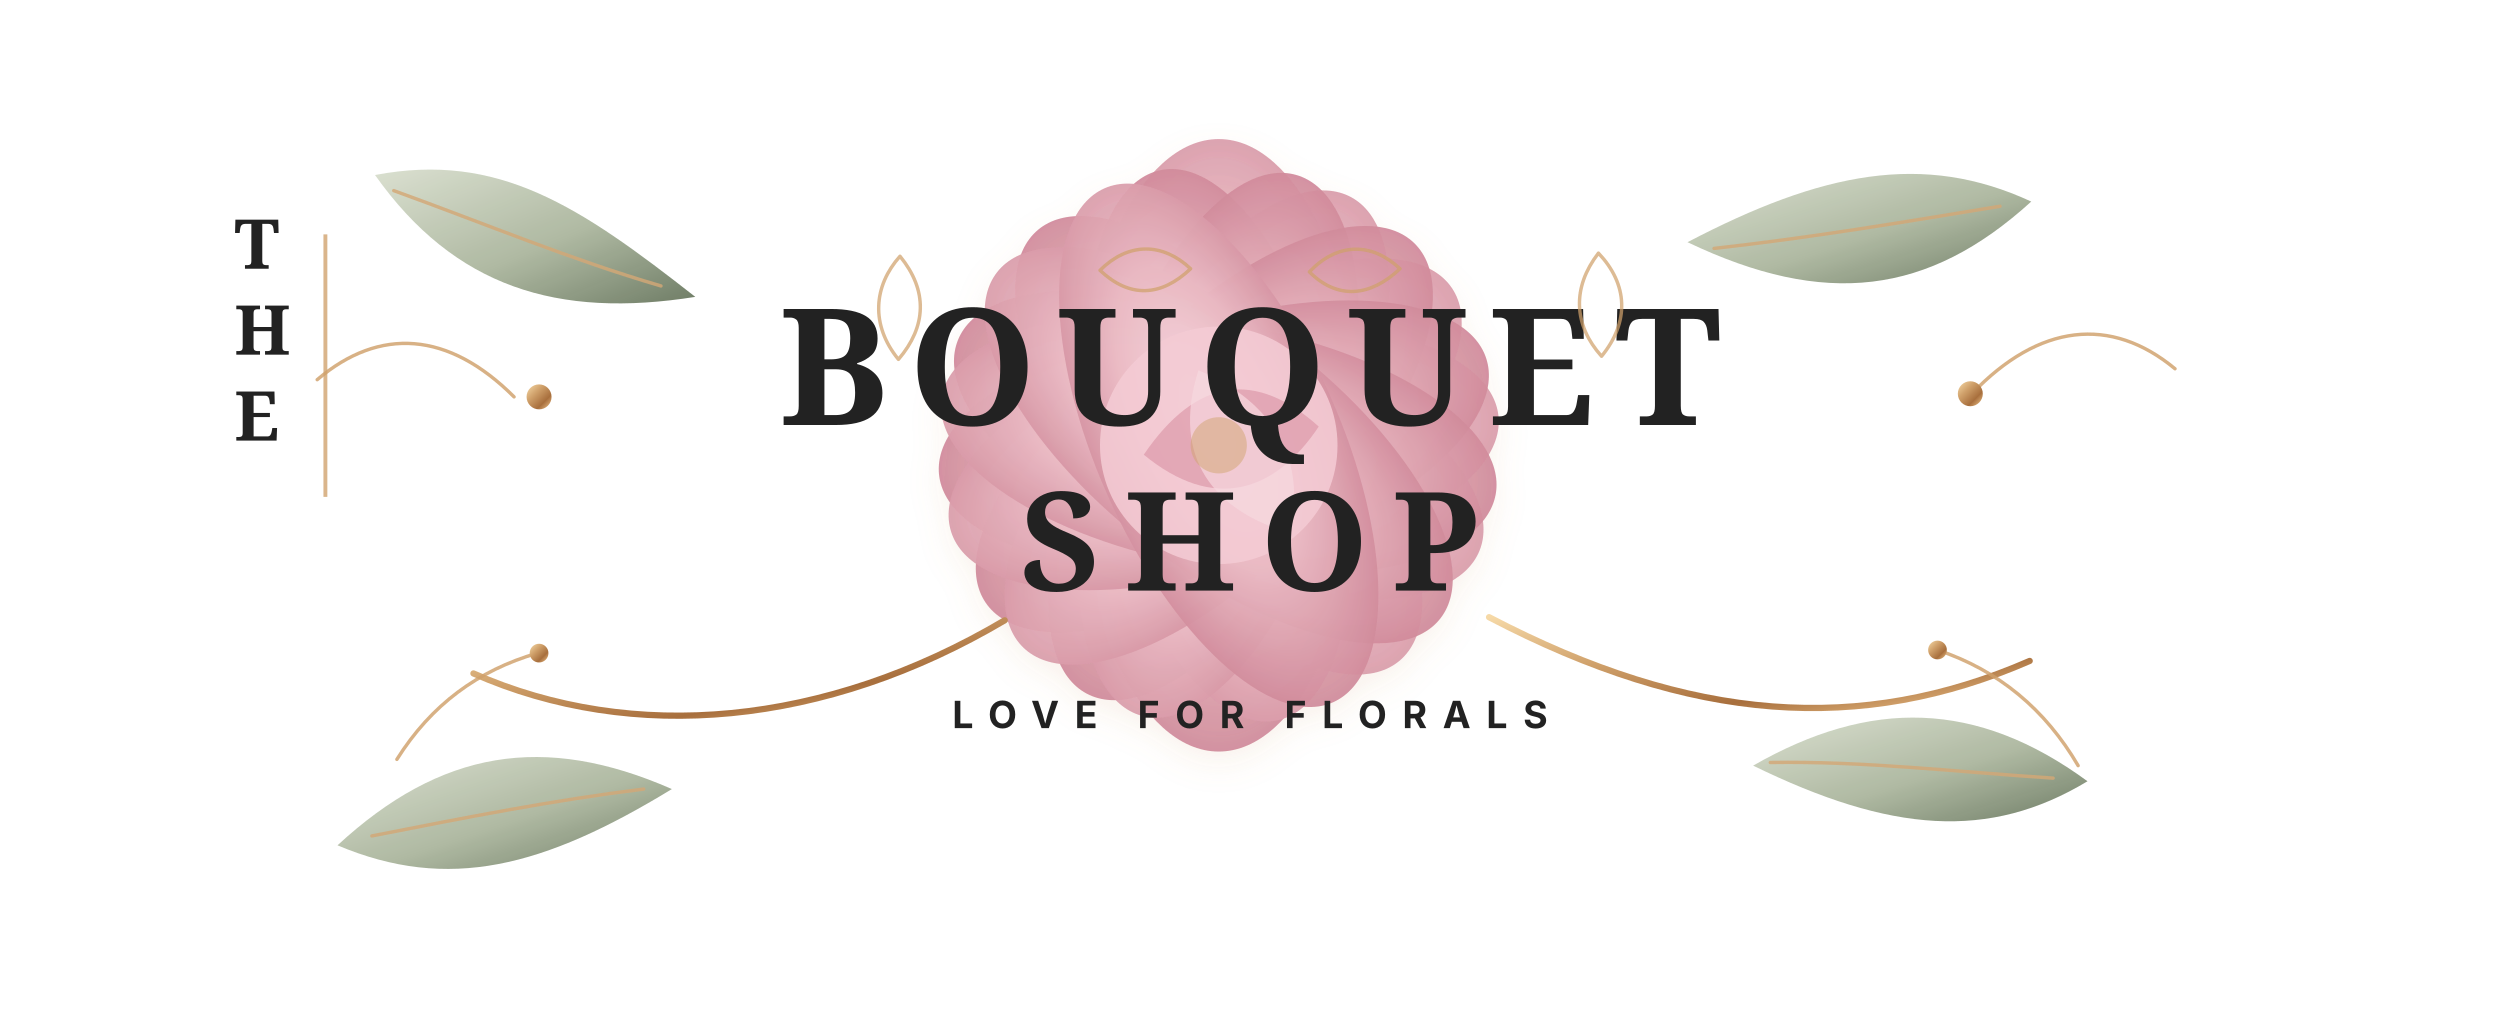
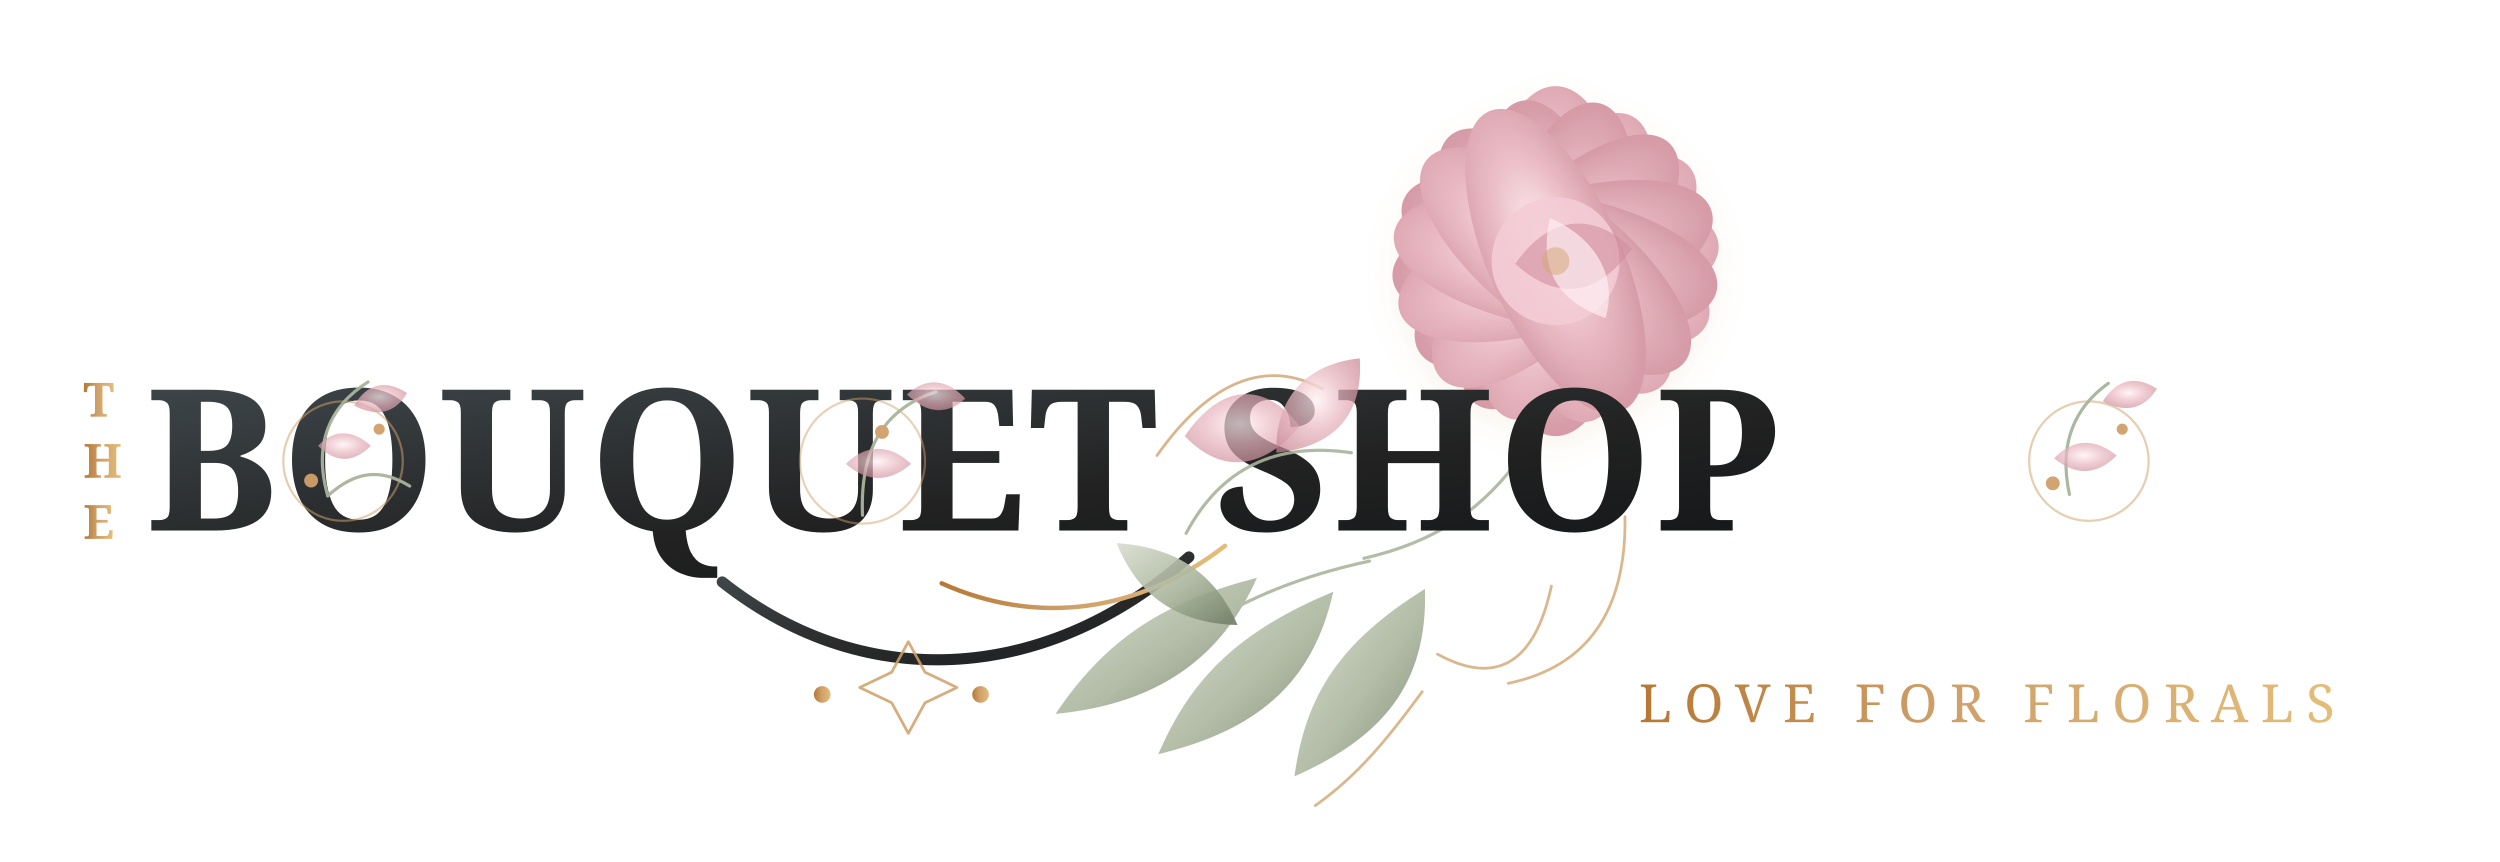
- <svg xmlns="http://www.w3.org/2000/svg" viewBox="0 0 1600 650" role="img" aria-labelledby="title desc">
+ <svg xmlns="http://www.w3.org/2000/svg" viewBox="0 0 1800 620" role="img" aria-labelledby="title desc">
  <defs>
-     <radialGradient id="peonyPetal" cx="50%" cy="45%" r="60%">
-       <stop offset="0%" stop-color="#F8DCE3" />
-       <stop offset="48%" stop-color="#E9B7C1" />
-       <stop offset="100%" stop-color="#C97C8E" />
+     <radialGradient id="petal" cx="48%" cy="44%" r="65%">
+       <stop offset="0%" stop-color="#FFF1F4" />
+       <stop offset="45%" stop-color="#E9B7C1" />
+       <stop offset="100%" stop-color="#C98593" />
    </radialGradient>
-     <linearGradient id="roseGold" x1="0%" y1="0%" x2="100%" y2="100%">
-       <stop offset="0%" stop-color="#F6D9A7" />
-       <stop offset="36%" stop-color="#CFA06A" />
-       <stop offset="70%" stop-color="#A86F3D" />
-       <stop offset="100%" stop-color="#F2C98F" />
+     <linearGradient id="ink" x1="0%" y1="0%" x2="100%" y2="100%">
+       <stop offset="0%" stop-color="#3D4549" />
+       <stop offset="55%" stop-color="#222222" />
+       <stop offset="100%" stop-color="#111416" />
    </linearGradient>
-     <linearGradient id="sageLeaf" x1="0%" y1="0%" x2="100%" y2="100%">
-       <stop offset="0%" stop-color="#D7DDCC" />
+     <linearGradient id="gold" x1="0%" y1="0%" x2="100%" y2="0%">
+       <stop offset="0%" stop-color="#B67834" />
+       <stop offset="45%" stop-color="#CFA06A" />
+       <stop offset="100%" stop-color="#E4BD79" />
+     </linearGradient>
+     <linearGradient id="leaf" x1="0%" y1="0%" x2="100%" y2="100%">
+       <stop offset="0%" stop-color="#D8DDCF" />
      <stop offset="55%" stop-color="#A8B39A" />
-       <stop offset="100%" stop-color="#637259" />
+       <stop offset="100%" stop-color="#6F7B65" />
    </linearGradient>
-     <filter id="softShadow" x="-20%" y="-20%" width="140%" height="140%">
-       <feDropShadow dx="0" dy="8" stdDeviation="10" flood-color="#CFA06A" flood-opacity=".14" />
+     <filter id="roseShadow" x="-30%" y="-30%" width="160%" height="160%">
+       <feDropShadow dx="0" dy="8" stdDeviation="10" flood-color="#CFA06A" flood-opacity=".12" />
    </filter>
    <style>
      .serif{font-family:"Cinzel","Playfair Display","Cormorant Garamond",Georgia,serif}
      .sans{font-family:"Inter","Montserrat",Arial,sans-serif}
-       .charcoal{fill:#222222}
-       .gold{fill:url(#roseGold)}
-       .line{fill:none;stroke:url(#roseGold);stroke-width:4;stroke-linecap:round;stroke-linejoin:round}
-       .thin{fill:none;stroke:#CFA06A;stroke-width:2.2;stroke-linecap:round;stroke-linejoin:round;opacity:.82}
-       .leaf{fill:url(#sageLeaf)}
-       .petal{fill:url(#peonyPetal);opacity:.92}
+       .word{fill:url(#ink)}
+       .rg{fill:url(#gold)}
+       .goldline{fill:none;stroke:url(#gold);stroke-width:3;stroke-linecap:round;stroke-linejoin:round}
+       .fine{fill:none;stroke:#CFA06A;stroke-width:2;stroke-linecap:round;stroke-linejoin:round;opacity:.86}
+       .botanical{fill:none;stroke:#A8B39A;stroke-width:2.3;stroke-linecap:round;stroke-linejoin:round}
+       .leaf{fill:url(#leaf)}
+       .petal{fill:url(#petal)}
    </style>
  </defs>
-   <g opacity=".96" filter="url(#softShadow)">
-     <g transform="translate(780 285)">
-       <ellipse class="petal" rx="92" ry="196" transform="rotate(0)" />
-       <ellipse class="petal" rx="78" ry="180" transform="rotate(28)" />
-       <ellipse class="petal" rx="78" ry="180" transform="rotate(56)" />
-       <ellipse class="petal" rx="78" ry="180" transform="rotate(84)" />
-       <ellipse class="petal" rx="78" ry="180" transform="rotate(112)" />
-       <ellipse class="petal" rx="78" ry="180" transform="rotate(140)" />
-       <ellipse class="petal" rx="78" ry="180" transform="rotate(168)" />
-       <ellipse class="petal" rx="78" ry="180" transform="rotate(196)" />
-       <ellipse class="petal" rx="78" ry="180" transform="rotate(224)" />
-       <ellipse class="petal" rx="78" ry="180" transform="rotate(252)" />
-       <ellipse class="petal" rx="78" ry="180" transform="rotate(280)" />
-       <ellipse class="petal" rx="78" ry="180" transform="rotate(308)" />
-       <ellipse class="petal" rx="78" ry="180" transform="rotate(336)" />
-       <circle r="76" fill="#F3C9D2" opacity=".88" />
-       <path d="M-48 6c34-50 72-54 112-18-28 42-67 55-112 18Z" fill="#DA91A3" opacity=".65" />
-       <path d="M-13-48c48 20 70 58 58 104-47-14-76-47-58-104Z" fill="#F7D7DE" opacity=".7" />
-       <circle r="18" fill="#CFA06A" opacity=".5" />
-     </g>
+   <rect width="1800" height="620" fill="none" />
+   <g transform="translate(1120 188)" filter="url(#roseShadow)" opacity=".92">
+     <ellipse class="petal" rx="54" ry="126" transform="rotate(0)" />
+     <ellipse class="petal" rx="48" ry="118" transform="rotate(28)" />
+     <ellipse class="petal" rx="48" ry="118" transform="rotate(56)" />
+     <ellipse class="petal" rx="48" ry="118" transform="rotate(84)" />
+     <ellipse class="petal" rx="48" ry="118" transform="rotate(112)" />
+     <ellipse class="petal" rx="48" ry="118" transform="rotate(140)" />
+     <ellipse class="petal" rx="48" ry="118" transform="rotate(168)" />
+     <ellipse class="petal" rx="48" ry="118" transform="rotate(196)" />
+     <ellipse class="petal" rx="48" ry="118" transform="rotate(224)" />
+     <ellipse class="petal" rx="48" ry="118" transform="rotate(252)" />
+     <ellipse class="petal" rx="48" ry="118" transform="rotate(280)" />
+     <ellipse class="petal" rx="48" ry="118" transform="rotate(308)" />
+     <ellipse class="petal" rx="48" ry="118" transform="rotate(336)" />
+     <circle r="46" fill="#F3C8D1" opacity=".9" />
+     <path d="M-29 2c24-35 56-38 84-11-22 31-51 41-84 11Z" fill="#CB7F91" opacity=".55" />
+     <path d="M-4-31c32 14 49 41 40 72-32-11-49-33-40-72Z" fill="#FFF0F4" opacity=".66" />
+     <circle r="10" fill="#CFA06A" opacity=".5" />
  </g>
-   <g opacity=".92">
-     <path class="leaf" d="M445 190c-74-58-126-93-205-78 51 72 117 92 205 78Z" />
-     <path class="thin" d="M252 122c58 21 113 44 171 61" />
-     <path class="leaf" d="M1080 155c86-45 151-58 220-26-66 60-132 68-220 26Z" />
-     <path class="thin" d="M1280 132c-61 10-120 20-183 27" />
-     <path class="leaf" d="M1122 490c88 43 151 48 214 10-71-52-139-53-214-10Z" />
-     <path class="thin" d="M1314 498c-62-4-121-11-181-10" />
-     <path class="leaf" d="M430 505c-82 50-143 66-214 36 66-61 132-72 214-36Z" />
-     <path class="thin" d="M238 535c61-12 117-23 174-30" />
+   <g opacity=".88">
+     <path class="leaf" d="M905 416c-70 18-110 46-145 98 72-7 119-39 145-98Z" />
+     <path class="leaf" d="M960 426c-67 28-102 61-126 117 70-17 111-50 126-117Z" />
+     <path class="leaf" d="M1026 424c-61 38-86 76-94 135 63-28 96-66 94-135Z" />
+     <path class="botanical" d="M790 508c64-56 117-87 196-104" />
+     <path class="botanical" d="M982 402c52-12 86-35 115-76" />
+     <path class="fine" d="M1035 471c42 23 70 7 82-49" />
+     <path class="fine" d="M1086 492c57-12 85-52 84-120" />
+     <path class="fine" d="M1024 498c-25 34-46 60-77 82" />
+   </g>
+   <g text-anchor="start">
+     <text class="serif rg" x="60" y="300" font-size="34" font-weight="700" letter-spacing="4">T</text>
+     <text class="serif rg" x="60" y="344" font-size="34" font-weight="700" letter-spacing="4">H</text>
+     <text class="serif rg" x="60" y="388" font-size="34" font-weight="700" letter-spacing="4">E</text>
  </g>
  <g>
-     <path class="line" d="M303 431c102 45 225 34 340-34" />
-     <path class="line" d="M953 395c130 68 238 75 346 28" />
-     <path class="thin" d="M329 254c-42-42-86-45-126-11" />
-     <path class="thin" d="M1262 252c43-45 89-50 130-16" />
-     <path class="thin" d="M344 418c-38 11-68 33-90 68" />
-     <path class="thin" d="M1240 416c39 13 69 38 90 74" />
-     <circle cx="345" cy="254" r="8" class="gold" />
-     <circle cx="1261" cy="252" r="8" class="gold" />
-     <circle cx="345" cy="418" r="6" class="gold" />
-     <circle cx="1240" cy="416" r="6" class="gold" />
+     <text class="serif word" x="105" y="382" font-size="142" font-weight="600" letter-spacing="2">BOUQUET SHOP</text>
+     <path d="M520 419c106 84 238 70 336-18" fill="none" stroke="url(#ink)" stroke-width="8" stroke-linecap="round" opacity=".96" />
+     <path d="M678 420c69 31 142 21 204-27" fill="none" stroke="url(#gold)" stroke-width="3.2" stroke-linecap="round" />
  </g>
-   <g transform="translate(150 172)">
-     <text class="serif charcoal" x="0" y="0" font-size="44" font-weight="700" letter-spacing="8">T</text>
-     <text class="serif charcoal" x="0" y="55" font-size="44" font-weight="700" letter-spacing="8">H</text>
-     <text class="serif charcoal" x="0" y="110" font-size="44" font-weight="700" letter-spacing="8">E</text>
-     <rect x="57" y="-22" width="2.5" height="168" fill="#CFA06A" opacity=".78" />
+   <g opacity=".95">
+     <circle cx="247" cy="332" r="43" fill="none" stroke="#CFA06A" stroke-width="1.6" opacity=".55" />
+     <path class="botanical" d="M236 357c-11-38 2-65 29-82" />
+     <path class="botanical" d="M236 357c20-18 38-20 59-7" />
+     <path class="petal" d="M255 292c9-16 23-19 38-9-8 14-21 18-38 9Z" opacity=".75" />
+     <path class="petal" d="M229 321c11-12 25-12 38 0-12 12-25 13-38 0Z" opacity=".7" />
+     <circle cx="224" cy="346" r="5" fill="#CFA06A" />
+     <circle cx="273" cy="309" r="4" fill="#CFA06A" />
+     <circle cx="621" cy="332" r="45" fill="none" stroke="#CFA06A" stroke-width="1.6" opacity=".5" />
+     <path class="botanical" d="M621 371c-2-50 17-77 53-89" />
+     <path class="petal" d="M653 284c14-13 29-11 42 3-13 12-28 11-42-3Z" opacity=".72" />
+     <path class="petal" d="M609 334c14-14 31-15 47 0-15 13-31 14-47 0Z" opacity=".7" />
+     <circle cx="635" cy="311" r="5" fill="#CFA06A" />
+     <circle cx="1504" cy="332" r="43" fill="none" stroke="#CFA06A" stroke-width="1.6" opacity=".55" />
+     <path class="botanical" d="M1490 356c-8-37 4-63 28-80" />
+     <path class="petal" d="M1514 289c10-16 24-19 39-9-9 14-22 18-39 9Z" opacity=".75" />
+     <path class="petal" d="M1479 330c13-14 29-15 45-2-14 14-29 15-45 2Z" opacity=".7" />
+     <circle cx="1478" cy="348" r="5" fill="#CFA06A" />
+     <circle cx="1528" cy="309" r="4" fill="#CFA06A" />
  </g>
-   <g text-anchor="middle">
-     <text class="serif charcoal" x="800" y="272" font-size="104" font-weight="800" letter-spacing="13">BOUQUET</text>
-     <text class="serif charcoal" x="800" y="378" font-size="88" font-weight="700" letter-spacing="15">SHOP</text>
-     <path d="M565 408h470" stroke="url(#roseGold)" stroke-width="4" stroke-linecap="round" />
-     <text class="sans charcoal" x="800" y="466" font-size="24" font-weight="700" letter-spacing="10">LOVE FOR FLORALS</text>
+   <g opacity=".9">
+     <path class="fine" d="M833 328c38-54 79-70 119-48" />
+     <path class="petal" d="M853 314c26-38 57-40 83-7-27 31-56 35-83 7Z" opacity=".78" />
+     <path class="botanical" d="M854 384c25-47 65-66 119-58" />
+     <path class="petal" d="M919 326c-1-40 22-64 60-68 3 42-20 64-60 68Z" opacity=".8" />
+     <path class="leaf" d="M804 391c43 3 71 22 87 59-43-1-72-21-87-59Z" />
  </g>
-   <g opacity=".88">
-     <path class="thin" d="M575 230c-18-22-16-47 1-66 18 22 17 45-1 66Z" />
-     <path class="thin" d="M1025 228c18-22 17-46-2-66-17 22-16 46 2 66Z" />
-     <path class="thin" d="M704 173c18-18 40-18 58-1-19 18-39 19-58 1Z" />
-     <path class="thin" d="M838 174c18-19 40-19 58-2-19 18-40 20-58 2Z" />
+   <g>
+     <path class="goldline" d="M305 500h292" />
+     <circle class="rg" cx="592" cy="500" r="6" />
+     <circle class="rg" cx="706" cy="500" r="6" />
+     <path class="goldline" d="M716 500h280" />
+     <path class="fine" d="M642 484l12-22 12 22 23 11-23 11-12 22-12-22-23-11Z" />
+     <text class="serif rg" x="1180" y="520" font-size="38" font-weight="500" letter-spacing="9">LOVE FOR FLORALS</text>
  </g>
</svg>
